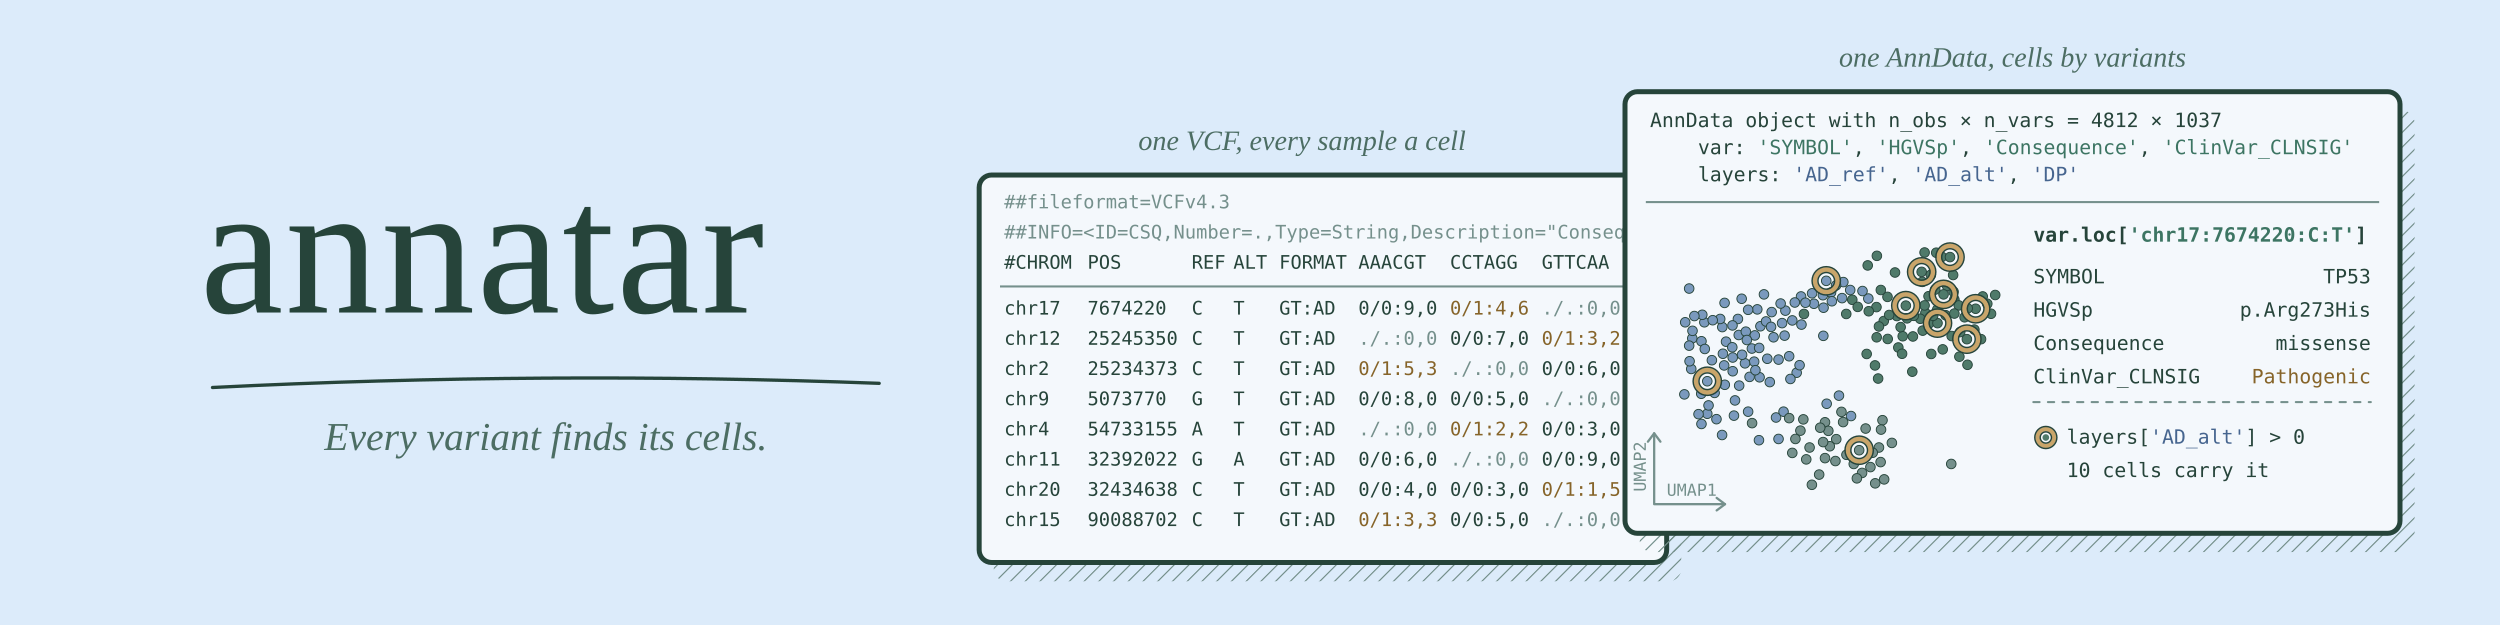
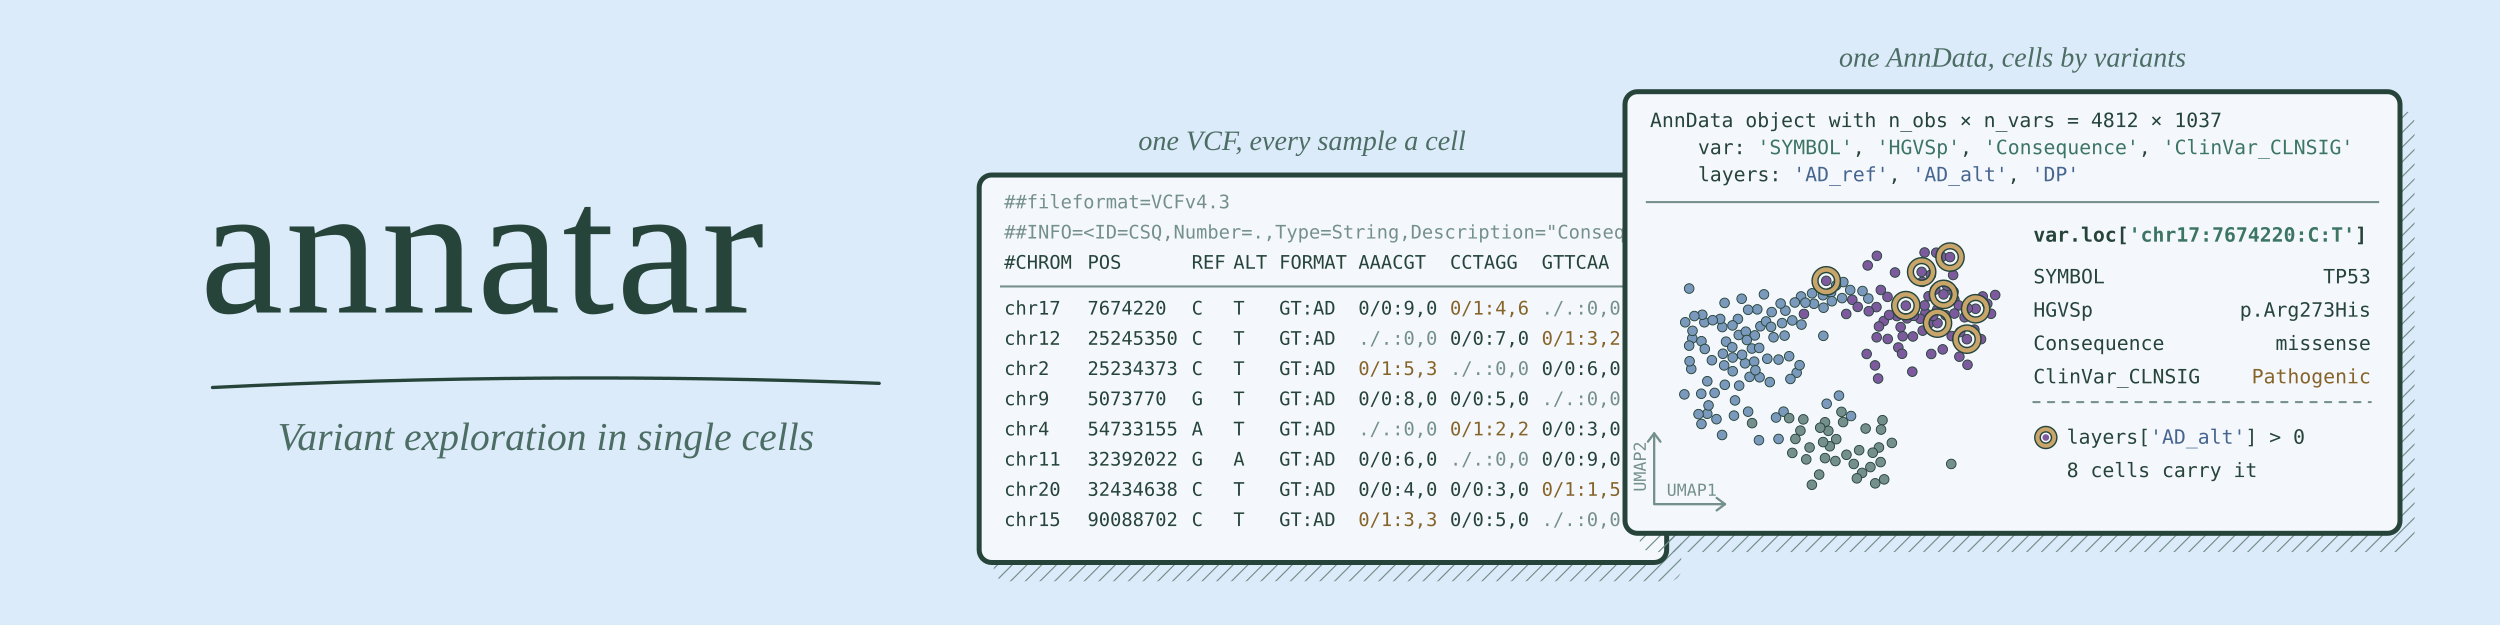
- <svg xmlns="http://www.w3.org/2000/svg" width="1200" height="300" viewBox="0 0 1200 300" role="img" aria-label="annatar: a multi-sample VCF with one cell per sample becomes an AnnData of cells by variants; on its UMAP every cell looks alike until the cells carrying the pathogenic TP53 variant are each marked with a gold ring">
+ <svg xmlns="http://www.w3.org/2000/svg" width="1200" height="300" viewBox="0 0 1200 300" role="img" aria-label="annatar: a multi-sample VCF with one cell per sample becomes an AnnData of cells by variants; on its UMAP one clone stands out in purple, and the cells carrying the pathogenic TP53 variant are each marked with a gold ring">
  <defs>
    <pattern id="hatch" width="5" height="5" patternUnits="userSpaceOnUse" patternTransform="rotate(45)">
      <line x1="0" y1="0" x2="0" y2="5" stroke="#75908c" stroke-width="1.1" />
    </pattern>
    <clipPath id="sheet">
      <rect x="472" y="86" width="326" height="182" rx="5" />
    </clipPath>
  </defs>
  <rect width="1200" height="300" fill="#dcebfa" />
  <rect x="477" y="93" width="330" height="186" rx="6" fill="url(#hatch)" />
  <rect x="470" y="84" width="330" height="186" rx="6" fill="#f4f8fc" />
  <rect x="470" y="84" width="330" height="186" rx="6" fill="none" stroke="#26443a" stroke-width="2.4" />
  <g font-family="ui-monospace, Menlo, Consolas, monospace" font-size="9" fill="#26443a" clip-path="url(#sheet)">
    <text x="482" y="100">
      <tspan fill="#75908c">##fileformat=VCFv4.3</tspan>
    </text>
    <text x="482" y="114.5">
      <tspan fill="#75908c">##INFO=&lt;ID=CSQ,Number=.,Type=String,Description="Consequence annotations from Ensembl VEP. Format: Allele|Consequence|SYMBOL|HGVSp|ClinVar_CLNSIG"&gt;</tspan>
    </text>
    <text x="482" y="129">
      <tspan x="482">#CHROM</tspan>
      <tspan x="522">POS</tspan>
      <tspan x="572">REF</tspan>
      <tspan x="592">ALT</tspan>
      <tspan x="614">FORMAT</tspan>
      <tspan x="652">AAACGT</tspan>
      <tspan x="696">CCTAGG</tspan>
      <tspan x="740">GTTCAA</tspan>
    </text>
    <text x="482" y="151">
      <tspan x="482">chr17</tspan>
      <tspan x="522">7674220</tspan>
      <tspan x="572">C</tspan>
      <tspan x="592">T</tspan>
      <tspan x="614">GT:AD</tspan>
      <tspan x="652">0/0:9,0</tspan>
      <tspan x="696" fill="#866429">0/1:4,6</tspan>
      <tspan x="740" fill="#75908c">./.:0,0</tspan>
    </text>
    <text x="482" y="165.5">
      <tspan x="482">chr12</tspan>
      <tspan x="522">25245350</tspan>
      <tspan x="572">C</tspan>
      <tspan x="592">T</tspan>
      <tspan x="614">GT:AD</tspan>
      <tspan x="652" fill="#75908c">./.:0,0</tspan>
      <tspan x="696">0/0:7,0</tspan>
      <tspan x="740" fill="#866429">0/1:3,2</tspan>
    </text>
    <text x="482" y="180">
      <tspan x="482">chr2</tspan>
      <tspan x="522">25234373</tspan>
      <tspan x="572">C</tspan>
      <tspan x="592">T</tspan>
      <tspan x="614">GT:AD</tspan>
      <tspan x="652" fill="#866429">0/1:5,3</tspan>
      <tspan x="696" fill="#75908c">./.:0,0</tspan>
      <tspan x="740">0/0:6,0</tspan>
    </text>
    <text x="482" y="194.5">
      <tspan x="482">chr9</tspan>
      <tspan x="522">5073770</tspan>
      <tspan x="572">G</tspan>
      <tspan x="592">T</tspan>
      <tspan x="614">GT:AD</tspan>
      <tspan x="652">0/0:8,0</tspan>
      <tspan x="696">0/0:5,0</tspan>
      <tspan x="740" fill="#75908c">./.:0,0</tspan>
    </text>
    <text x="482" y="209">
      <tspan x="482">chr4</tspan>
      <tspan x="522">54733155</tspan>
      <tspan x="572">A</tspan>
      <tspan x="592">T</tspan>
      <tspan x="614">GT:AD</tspan>
      <tspan x="652" fill="#75908c">./.:0,0</tspan>
      <tspan x="696" fill="#866429">0/1:2,2</tspan>
      <tspan x="740">0/0:3,0</tspan>
    </text>
    <text x="482" y="223.5">
      <tspan x="482">chr11</tspan>
      <tspan x="522">32392022</tspan>
      <tspan x="572">G</tspan>
      <tspan x="592">A</tspan>
      <tspan x="614">GT:AD</tspan>
      <tspan x="652">0/0:6,0</tspan>
      <tspan x="696" fill="#75908c">./.:0,0</tspan>
      <tspan x="740">0/0:9,0</tspan>
    </text>
    <text x="482" y="238">
      <tspan x="482">chr20</tspan>
      <tspan x="522">32434638</tspan>
      <tspan x="572">C</tspan>
      <tspan x="592">T</tspan>
      <tspan x="614">GT:AD</tspan>
      <tspan x="652">0/0:4,0</tspan>
      <tspan x="696">0/0:3,0</tspan>
      <tspan x="740" fill="#866429">0/1:1,5</tspan>
    </text>
    <text x="482" y="252.5">
      <tspan x="482">chr15</tspan>
      <tspan x="522">90088702</tspan>
      <tspan x="572">C</tspan>
      <tspan x="592">T</tspan>
      <tspan x="614">GT:AD</tspan>
      <tspan x="652" fill="#866429">0/1:3,3</tspan>
      <tspan x="696">0/0:5,0</tspan>
      <tspan x="740" fill="#75908c">./.:0,0</tspan>
    </text>
  </g>
  <line x1="480" y1="137.5" x2="790" y2="137.5" stroke="#75908c" stroke-width="1" />
  <rect x="787" y="53" width="372" height="212" rx="6" fill="url(#hatch)" />
  <rect x="780" y="44" width="372" height="212" rx="6" fill="#f4f8fc" />
  <rect x="780" y="44" width="372" height="212" rx="6" fill="none" stroke="#26443a" stroke-width="2.4" />
  <g font-family="ui-monospace, Menlo, Consolas, monospace" font-size="9.5" fill="#26443a">
    <text x="792" y="61">AnnData object with n_obs × n_vars = 4812 × 1037</text>
    <text x="815" y="74">var: <tspan fill="#3d7563">'SYMBOL'</tspan>, <tspan fill="#3d7563">'HGVSp'</tspan>, <tspan fill="#3d7563">'Consequence'</tspan>, <tspan fill="#3d7563">'ClinVar_CLNSIG'</tspan>
    </text>
    <text x="815" y="87">layers: <tspan fill="#46658f">'AD_ref'</tspan>, <tspan fill="#46658f">'AD_alt'</tspan>, <tspan fill="#46658f">'DP'</tspan>
    </text>
  </g>
  <line x1="790" y1="97" x2="1142" y2="97" stroke="#75908c" stroke-width="1" />
  <g>
    <g fill="#7a99bd" stroke="#26443a" stroke-width="0.45">
      <circle cx="834.6" cy="160.8" r="2.3" />
      <circle cx="811.8" cy="177.1" r="2.3" />
      <circle cx="831.7" cy="171.6" r="2.3" />
      <circle cx="851.3" cy="161.9" r="2.3" />
      <circle cx="858.8" cy="171" r="2.3" />
      <circle cx="844.6" cy="181.1" r="2.3" />
      <circle cx="876.8" cy="193.8" r="2.3" />
      <circle cx="842" cy="173.6" r="2.3" />
      <circle cx="808.9" cy="154.7" r="2.3" />
      <circle cx="855.4" cy="155.1" r="2.3" />
      <circle cx="839.8" cy="180.9" r="2.3" />
      <circle cx="827.6" cy="175.4" r="2.3" />
      <circle cx="838" cy="159.2" r="2.3" />
      <circle cx="812.3" cy="162.4" r="2.3" />
      <circle cx="834.8" cy="185.1" r="2.3" />
      <circle cx="831.7" cy="178.2" r="2.3" />
      <circle cx="853.7" cy="172.6" r="2.3" />
      <circle cx="834.2" cy="153.1" r="2.3" />
      <circle cx="842.3" cy="161" r="2.3" />
      <circle cx="821.7" cy="172.9" r="2.3" />
      <circle cx="862.4" cy="178.9" r="2.3" />
      <circle cx="859.4" cy="181.9" r="2.3" />
      <circle cx="812.4" cy="158.8" r="2.3" />
      <circle cx="846.7" cy="141.3" r="2.3" />
      <circle cx="827" cy="169.8" r="2.3" />
      <circle cx="816.7" cy="163.8" r="2.3" />
      <circle cx="882.7" cy="189.9" r="2.3" />
      <circle cx="819.5" cy="198.6" r="2.3" />
      <circle cx="837.6" cy="174.4" r="2.3" />
      <circle cx="831.6" cy="156.2" r="2.3" />
      <circle cx="827.9" cy="184.7" r="2.3" />
      <circle cx="827.8" cy="145.4" r="2.3" />
      <circle cx="828.5" cy="164" r="2.3" />
      <circle cx="818.1" cy="154.7" r="2.3" />
      <circle cx="845" cy="156.6" r="2.3" />
      <circle cx="843.5" cy="148.5" r="2.3" />
      <circle cx="817.1" cy="151.1" r="2.3" />
      <circle cx="819.5" cy="183" r="2.3" />
      <circle cx="839.1" cy="148.7" r="2.3" />
      <circle cx="810.8" cy="165.9" r="2.3" />
      <circle cx="844.3" cy="211.3" r="2.3" />
      <circle cx="852.5" cy="200.4" r="2.3" />
      <circle cx="853.7" cy="210.7" r="2.3" />
      <circle cx="849.5" cy="183.4" r="2.3" />
      <circle cx="818.3" cy="167.5" r="2.3" />
      <circle cx="839.1" cy="197.6" r="2.3" />
      <circle cx="831.5" cy="166.7" r="2.3" />
      <circle cx="820.1" cy="194.6" r="2.3" />
      <circle cx="808.5" cy="189.3" r="2.3" />
      <circle cx="838.5" cy="163.2" r="2.3" />
      <circle cx="832.3" cy="199.5" r="2.3" />
      <circle cx="826.7" cy="157" r="2.3" />
      <circle cx="811" cy="173.4" r="2.3" />
      <circle cx="813.3" cy="151.7" r="2.3" />
      <circle cx="825.7" cy="153.1" r="2.3" />
      <circle cx="840.9" cy="167.3" r="2.3" />
      <circle cx="836.2" cy="170.3" r="2.3" />
      <circle cx="888.5" cy="199.7" r="2.3" />
      <circle cx="823" cy="188.6" r="2.3" />
      <circle cx="816.6" cy="189" r="2.3" />
      <circle cx="875.2" cy="161.2" r="2.3" />
      <circle cx="844.4" cy="167" r="2.3" />
      <circle cx="864.5" cy="142.3" r="2.3" />
      <circle cx="823.9" cy="201.2" r="2.3" />
      <circle cx="842.6" cy="177.7" r="2.3" />
      <circle cx="848.3" cy="172.2" r="2.3" />
      <circle cx="816.7" cy="203.5" r="2.3" />
      <circle cx="832.8" cy="192.2" r="2.3" />
      <circle cx="822.1" cy="153.7" r="2.3" />
      <circle cx="847.7" cy="154.3" r="2.3" />
      <circle cx="815.3" cy="198.8" r="2.3" />
      <circle cx="860.3" cy="153.8" r="2.3" />
      <circle cx="863.8" cy="175.3" r="2.3" />
      <circle cx="875.3" cy="147.7" r="2.3" />
      <circle cx="810.8" cy="138.5" r="2.3" />
      <circle cx="836" cy="143.4" r="2.3" />
      <circle cx="856.1" cy="197.6" r="2.3" />
      <circle cx="826.6" cy="208.8" r="2.3" />
    </g>
    <g fill="#7a99bd" stroke="#26443a" stroke-width="0.45">
      <circle cx="888.1" cy="139.2" r="2.3" />
      <circle cx="857" cy="149.1" r="2.3" />
      <circle cx="896.8" cy="143.3" r="2.3" />
      <circle cx="861.5" cy="145.2" r="2.3" />
      <circle cx="884.2" cy="143.1" r="2.3" />
-       <circle cx="876.6" cy="134.8" r="2.3" />
      <circle cx="870.7" cy="145.8" r="2.3" />
      <circle cx="875" cy="141.7" r="2.3" />
      <circle cx="850.1" cy="156.9" r="2.3" />
      <circle cx="866.6" cy="145.3" r="2.3" />
      <circle cx="884.8" cy="135.4" r="2.3" />
      <circle cx="878.9" cy="140.4" r="2.3" />
      <circle cx="850.4" cy="149.8" r="2.3" />
      <circle cx="879.3" cy="144.6" r="2.3" />
      <circle cx="881.3" cy="137" r="2.3" />
      <circle cx="864.7" cy="155.8" r="2.3" />
      <circle cx="869.8" cy="140.8" r="2.3" />
      <circle cx="894" cy="139.7" r="2.3" />
      <circle cx="856.6" cy="161.1" r="2.3" />
      <circle cx="854.7" cy="145.7" r="2.3" />
    </g>
-     <g fill="#4f7a6a" stroke="#26443a" stroke-width="0.45">
+     <g fill="#7d5a9e" stroke="#26443a" stroke-width="0.45">
      <circle cx="927" cy="169.9" r="2.3" />
      <circle cx="913.3" cy="161.4" r="2.3" />
      <circle cx="906" cy="142.5" r="2.3" />
      <circle cx="922.9" cy="158.7" r="2.3" />
      <circle cx="901.5" cy="181.7" r="2.3" />
      <circle cx="922.7" cy="135.3" r="2.3" />
      <circle cx="943" cy="152.3" r="2.3" />
      <circle cx="925.9" cy="155.3" r="2.3" />
      <circle cx="924.2" cy="150.2" r="2.3" />
      <circle cx="921.7" cy="153" r="2.3" />
      <circle cx="918.2" cy="161.5" r="2.3" />
      <circle cx="930" cy="155.1" r="2.3" />
      <circle cx="912.3" cy="157" r="2.3" />
      <circle cx="910.5" cy="151.7" r="2.3" />
      <circle cx="938.1" cy="143.8" r="2.3" />
      <circle cx="914.8" cy="146.7" r="2.3" />
      <circle cx="944.4" cy="175.1" r="2.3" />
      <circle cx="915.4" cy="152.8" r="2.3" />
      <circle cx="889.1" cy="143.9" r="2.3" />
      <circle cx="937.5" cy="132" r="2.3" />
      <circle cx="948.3" cy="148.2" r="2.3" />
      <circle cx="937.7" cy="140" r="2.3" />
      <circle cx="902.8" cy="139.2" r="2.3" />
      <circle cx="896.5" cy="127.4" r="2.3" />
      <circle cx="922.4" cy="130.5" r="2.3" />
      <circle cx="900.7" cy="147.4" r="2.3" />
      <circle cx="953.9" cy="145.8" r="2.3" />
      <circle cx="926.8" cy="131.9" r="2.3" />
      <circle cx="944.5" cy="148" r="2.3" />
      <circle cx="900.8" cy="161.9" r="2.3" />
      <circle cx="936.8" cy="161.3" r="2.3" />
      <circle cx="947.7" cy="158.2" r="2.3" />
      <circle cx="929.4" cy="121.3" r="2.3" />
      <circle cx="940.9" cy="159.4" r="2.3" />
      <circle cx="900" cy="175.4" r="2.3" />
      <circle cx="917.9" cy="178.4" r="2.3" />
      <circle cx="933.9" cy="151.3" r="2.3" />
      <circle cx="900.9" cy="122.8" r="2.3" />
      <circle cx="906.1" cy="162.7" r="2.3" />
      <circle cx="904.2" cy="154.1" r="2.3" />
      <circle cx="901.9" cy="156.7" r="2.3" />
      <circle cx="940.2" cy="146.6" r="2.3" />
      <circle cx="911.2" cy="166.8" r="2.3" />
      <circle cx="927.9" cy="151.6" r="2.3" />
      <circle cx="957.7" cy="141.6" r="2.3" />
      <circle cx="886.2" cy="150.7" r="2.3" />
      <circle cx="932.5" cy="167.7" r="2.3" />
      <circle cx="955.7" cy="150.6" r="2.3" />
      <circle cx="940.5" cy="171.2" r="2.3" />
      <circle cx="934.6" cy="137.2" r="2.3" />
      <circle cx="938.1" cy="150.5" r="2.3" />
      <circle cx="925.7" cy="142.2" r="2.3" />
      <circle cx="918.6" cy="151.6" r="2.3" />
      <circle cx="906.8" cy="151.2" r="2.3" />
      <circle cx="891.7" cy="147.3" r="2.3" />
      <circle cx="929.9" cy="148.6" r="2.3" />
      <circle cx="923.8" cy="146.6" r="2.3" />
      <circle cx="909.6" cy="130.8" r="2.3" />
      <circle cx="950.9" cy="162.8" r="2.3" />
      <circle cx="932.1" cy="123.3" r="2.3" />
      <circle cx="865.9" cy="150.7" r="2.3" />
      <circle cx="951.7" cy="142.3" r="2.3" />
      <circle cx="896" cy="169.9" r="2.3" />
      <circle cx="932.9" cy="141.3" r="2.3" />
      <circle cx="913" cy="169.8" r="2.3" />
      <circle cx="897" cy="149.4" r="2.3" />
      <circle cx="923.8" cy="121.2" r="2.3" />
      <circle cx="936" cy="123.4" r="2.3" />
      <circle cx="928.9" cy="139" r="2.3" />
      <circle cx="944.1" cy="162.8" r="2.3" />
+       <circle cx="876.6" cy="134.8" r="2.3" />
    </g>
    <g fill="#75908c" stroke="#26443a" stroke-width="0.45">
      <circle cx="889.8" cy="222.7" r="2.3" />
      <circle cx="903.6" cy="201.7" r="2.3" />
      <circle cx="892.4" cy="216.1" r="2.3" />
      <circle cx="864.2" cy="206.7" r="2.3" />
      <circle cx="868.6" cy="214.8" r="2.3" />
      <circle cx="876" cy="202.7" r="2.3" />
      <circle cx="902.7" cy="221.8" r="2.3" />
      <circle cx="901.9" cy="214.8" r="2.3" />
      <circle cx="858.8" cy="200.7" r="2.3" />
      <circle cx="897.8" cy="224.2" r="2.3" />
      <circle cx="867" cy="220.5" r="2.3" />
      <circle cx="898.9" cy="217.3" r="2.3" />
      <circle cx="883.9" cy="197.7" r="2.3" />
      <circle cx="881.4" cy="210.8" r="2.3" />
      <circle cx="893.8" cy="227" r="2.3" />
      <circle cx="861.8" cy="210.7" r="2.3" />
      <circle cx="876" cy="219.9" r="2.3" />
      <circle cx="877.6" cy="206.8" r="2.3" />
      <circle cx="869.7" cy="232.7" r="2.3" />
      <circle cx="908.1" cy="212.6" r="2.3" />
      <circle cx="873.2" cy="227.8" r="2.3" />
      <circle cx="878.3" cy="214.2" r="2.3" />
      <circle cx="881" cy="221.3" r="2.3" />
      <circle cx="902.9" cy="206.2" r="2.3" />
      <circle cx="884.7" cy="202.6" r="2.3" />
      <circle cx="936.6" cy="222.7" r="2.3" />
      <circle cx="841" cy="203.1" r="2.3" />
      <circle cx="886.3" cy="218.3" r="2.3" />
      <circle cx="865.6" cy="201.3" r="2.3" />
      <circle cx="873.7" cy="205.3" r="2.3" />
      <circle cx="904.4" cy="230.1" r="2.3" />
      <circle cx="875.1" cy="212.2" r="2.3" />
      <circle cx="860.3" cy="217.4" r="2.3" />
      <circle cx="891.3" cy="229.6" r="2.3" />
      <circle cx="895.5" cy="205.7" r="2.3" />
      <circle cx="900.1" cy="232" r="2.3" />
    </g>
    <g fill="none" stroke="#c9a56a" stroke-width="2.4">
      <circle cx="932.9" cy="141.3" r="5.4" />
      <circle cx="930" cy="155.1" r="5.4" />
      <circle cx="914.8" cy="146.7" r="5.4" />
      <circle cx="922.4" cy="130.5" r="5.4" />
      <circle cx="948.3" cy="148.2" r="5.4" />
      <circle cx="936" cy="123.4" r="5.4" />
      <circle cx="944.1" cy="162.8" r="5.4" />
-       <circle cx="819.5" cy="183" r="5.4" />
      <circle cx="876.6" cy="134.8" r="5.4" />
-       <circle cx="892.4" cy="216.1" r="5.4" />
    </g>
    <g fill="none" stroke="#26443a" stroke-width="0.7">
      <circle cx="932.9" cy="141.3" r="6.8" />
      <circle cx="932.9" cy="141.3" r="4" />
      <circle cx="930" cy="155.1" r="6.8" />
      <circle cx="930" cy="155.1" r="4" />
      <circle cx="914.8" cy="146.7" r="6.8" />
      <circle cx="914.8" cy="146.7" r="4" />
      <circle cx="922.4" cy="130.5" r="6.8" />
      <circle cx="922.4" cy="130.5" r="4" />
      <circle cx="948.3" cy="148.2" r="6.8" />
      <circle cx="948.3" cy="148.2" r="4" />
      <circle cx="936" cy="123.4" r="6.8" />
      <circle cx="936" cy="123.4" r="4" />
      <circle cx="944.1" cy="162.8" r="6.8" />
      <circle cx="944.1" cy="162.8" r="4" />
-       <circle cx="819.5" cy="183" r="6.8" />
-       <circle cx="819.5" cy="183" r="4" />
      <circle cx="876.6" cy="134.8" r="6.8" />
      <circle cx="876.6" cy="134.8" r="4" />
-       <circle cx="892.4" cy="216.1" r="6.8" />
-       <circle cx="892.4" cy="216.1" r="4" />
    </g>
    <g fill="none" stroke="#75908c" stroke-width="1.1" stroke-linecap="round" stroke-linejoin="round">
      <path d="M794,242 L794,208 M794,242 L828,242" />
      <path d="M791,212 L794,208 L797,212 M824,239 L828,242 L824,245" />
    </g>
    <g font-family="ui-monospace, Menlo, Consolas, monospace" font-size="8" fill="#75908c">
      <text x="800" y="238">UMAP1</text>
      <text x="790" y="236" transform="rotate(-90 790 236)">UMAP2</text>
    </g>
  </g>
  <g font-family="ui-monospace, Menlo, Consolas, monospace" font-size="9.5" fill="#26443a">
    <text x="976" y="116" font-weight="bold">var.loc[<tspan fill="#3d7563">'chr17:7674220:C:T'</tspan>]</text>
    <text x="976" y="136">SYMBOL</text>
    <text x="1138" y="136" text-anchor="end">TP53</text>
    <text x="976" y="152">HGVSp</text>
    <text x="1138" y="152" text-anchor="end">p.Arg273His</text>
    <text x="976" y="168">Consequence</text>
    <text x="1138" y="168" text-anchor="end">missense</text>
    <text x="976" y="184">ClinVar_CLNSIG</text>
    <text x="1138" y="184" text-anchor="end" fill="#866429">Pathogenic</text>
  </g>
  <line x1="976" y1="193" x2="1138" y2="193" stroke="#75908c" stroke-width="1" stroke-dasharray="3 4" stroke-linecap="round" />
  <g font-family="ui-monospace, Menlo, Consolas, monospace" font-size="9.5" fill="#26443a">
    <text x="992" y="213">layers[<tspan fill="#46658f">'AD_alt'</tspan>] &gt; 0</text>
-     <text x="992" y="229">10 cells carry it</text>
+     <text x="992" y="229">8 cells carry it</text>
  </g>
  <circle cx="982" cy="210" r="4" fill="none" stroke="#c9a56a" stroke-width="2.2" />
  <circle cx="982" cy="210" r="5.3" fill="none" stroke="#26443a" stroke-width="0.7" />
  <circle cx="982" cy="210" r="2.7" fill="none" stroke="#26443a" stroke-width="0.7" />
-   <circle cx="982" cy="210" r="1.6" fill="#4f7a6a" />
+   <circle cx="982" cy="210" r="1.6" fill="#7d5a9e" />
  <g font-family="Georgia, 'Times New Roman', serif" fill="#26443a">
    <text x="96" y="150" font-size="90" letter-spacing="1">annatar</text>
    <path d="M102,186 Q262,178 422,184" fill="none" stroke="#26443a" stroke-width="1.6" stroke-linecap="round" />
-     <text x="262" y="216" text-anchor="middle" font-size="19" font-style="italic" fill="#4c6d63">Every variant finds its cells.</text>
+     <text x="262" y="216" text-anchor="middle" font-size="19" font-style="italic" fill="#4c6d63">Variant exploration in single cells</text>
  </g>
  <g font-family="Georgia, 'Times New Roman', serif" font-style="italic" font-size="13.5" fill="#4c6d63">
    <text x="625" y="72" text-anchor="middle">one VCF, every sample a cell</text>
    <text x="966" y="32" text-anchor="middle">one AnnData, cells by variants</text>
  </g>
</svg>
